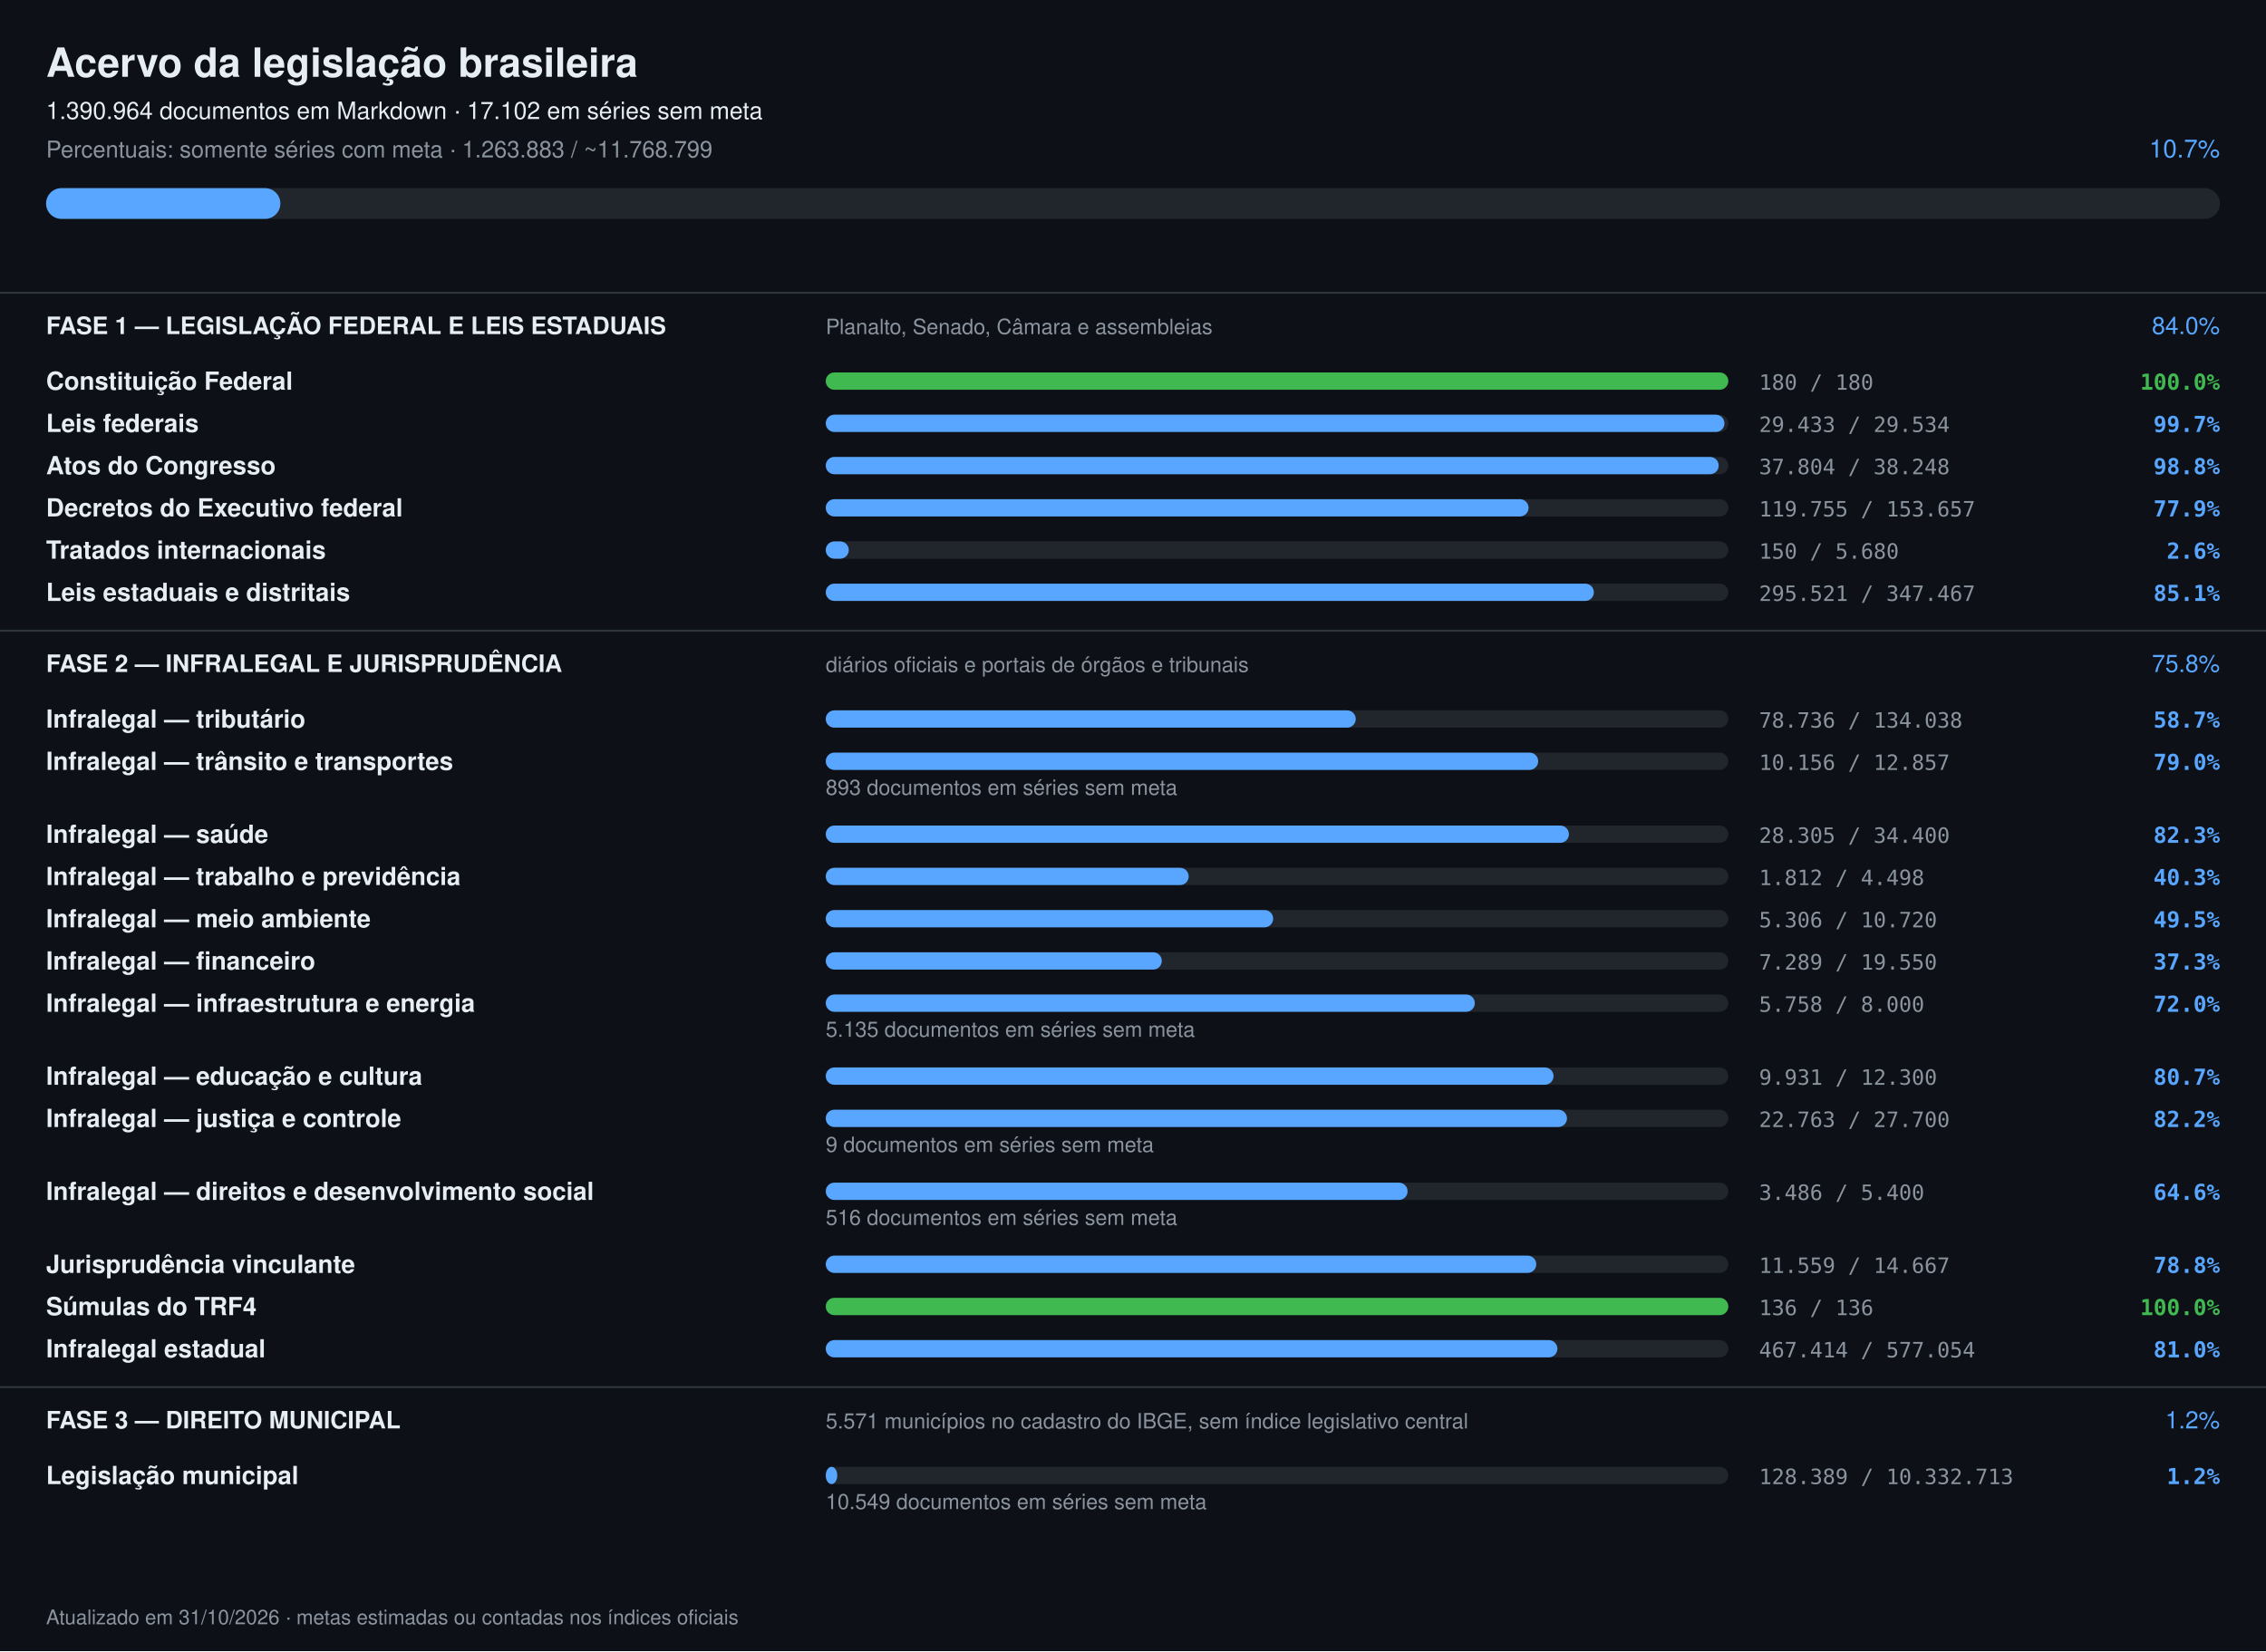
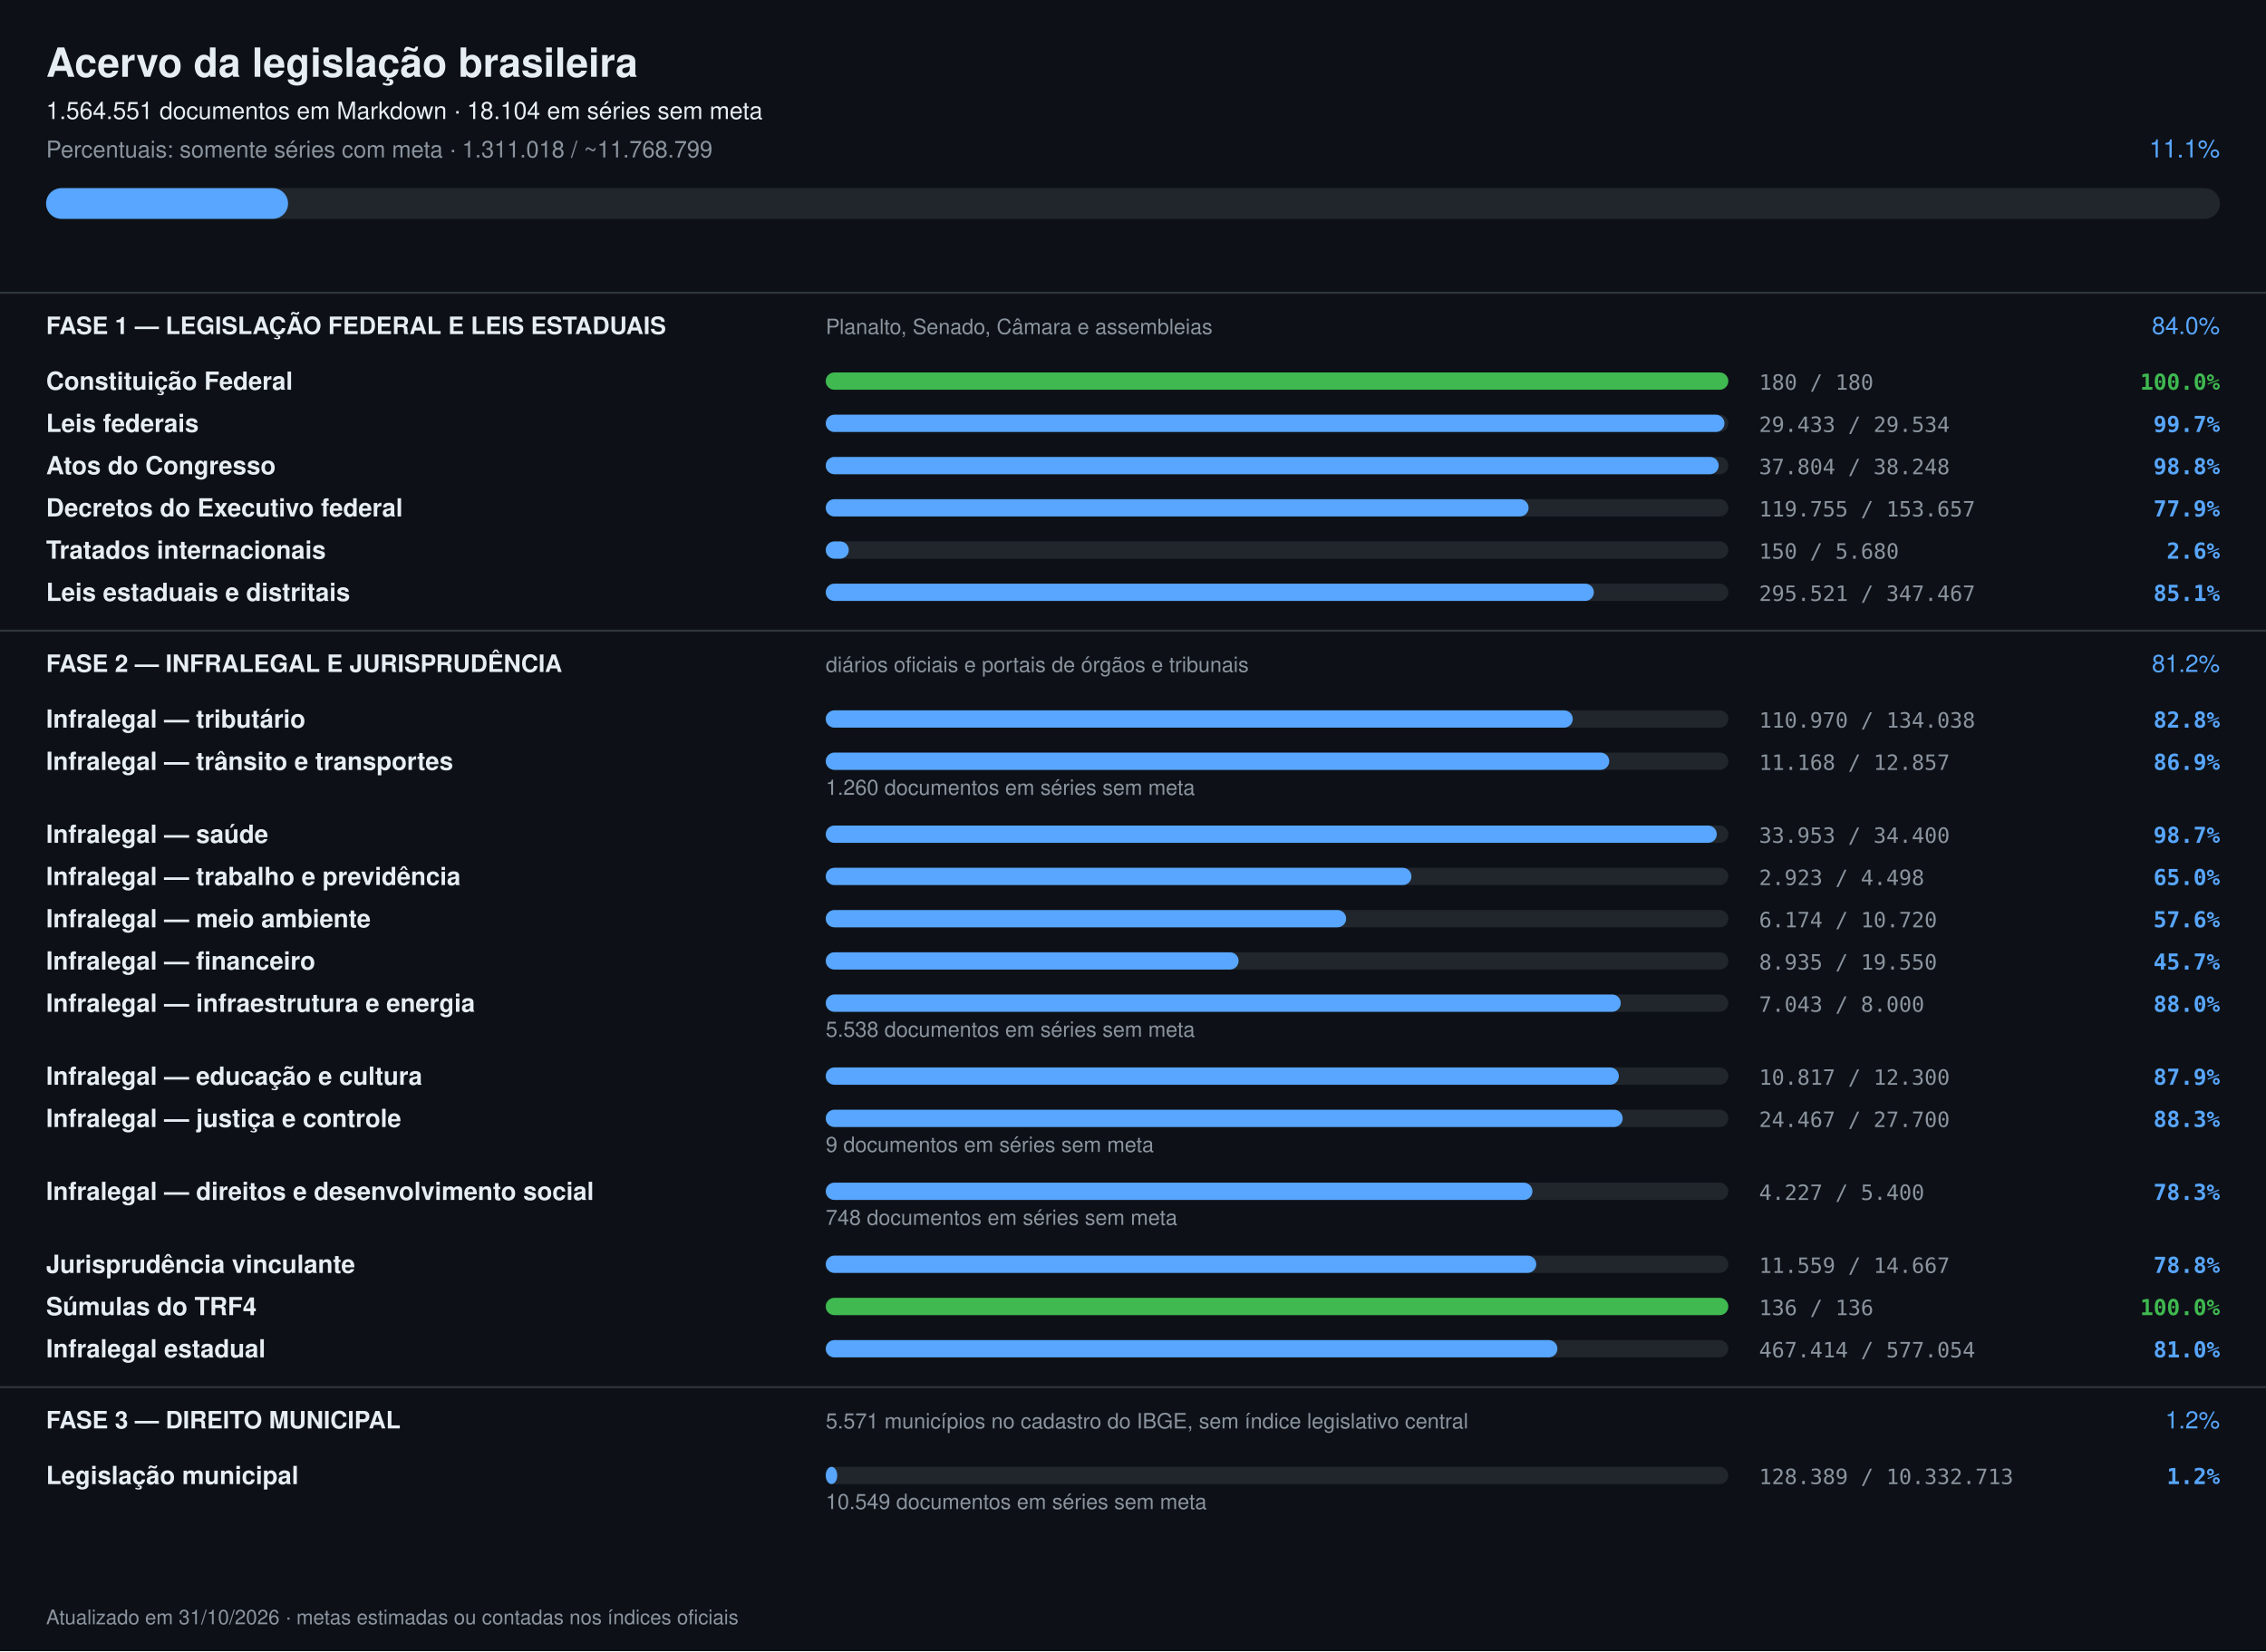
<svg xmlns="http://www.w3.org/2000/svg" width="1180" height="860" viewBox="0 0 1180 860" font-family="-apple-system,Segoe UI,Helvetica,Arial,sans-serif">
  <rect width="1180" height="860" fill="#0d1117" />
  <text x="24" y="40" font-size="21" font-weight="700" fill="#e6edf3">Acervo da legislação brasileira</text>
-   <text x="24" y="62" font-size="12.5" fill="#e6edf3">1.390.964 documentos em Markdown · 17.102 em séries sem meta</text>
-   <text x="24" y="82" font-size="12" fill="#8b949e">Percentuais: somente séries com meta · 1.263.883 / ~11.768.799</text>
-   <text x="1156" y="82" font-size="13" text-anchor="end" fill="#58a6ff">10.7%</text>
+   <text x="24" y="62" font-size="12.5" fill="#e6edf3">1.564.551 documentos em Markdown · 18.104 em séries sem meta</text>
+   <text x="24" y="82" font-size="12" fill="#8b949e">Percentuais: somente séries com meta · 1.311.018 / ~11.768.799</text>
+   <text x="1156" y="82" font-size="13" text-anchor="end" fill="#58a6ff">11.1%</text>
  <rect x="24" y="98" width="1132" height="16" rx="8" fill="#21262d" />
-   <rect x="24" y="98" width="122" height="16" rx="8" fill="#58a6ff" />
+   <rect x="24" y="98" width="126" height="16" rx="8" fill="#58a6ff" />
  <rect x="0" y="152" width="1180" height="1" fill="#30363d" />
  <text x="24" y="174" font-size="12.5" font-weight="700" fill="#e6edf3">FASE 1 — LEGISLAÇÃO FEDERAL E LEIS ESTADUAIS</text>
  <text x="430" y="174" font-size="11" fill="#8b949e">Planalto, Senado, Câmara e assembleias</text>
  <text x="1156" y="174" font-size="12.5" text-anchor="end" fill="#58a6ff">84.0%</text>
  <text x="24" y="203" font-size="13" font-weight="600" fill="#e6edf3">Constituição Federal</text>
  <rect x="430" y="194" width="470" height="9" rx="4.5" fill="#21262d" />
  <rect x="430" y="194" width="470" height="9" rx="4.5" fill="#3fb950" />
  <text x="916" y="203" font-size="11" fill="#8b949e" font-family="ui-monospace,monospace">180 / 180</text>
  <text x="1156" y="203" font-size="11.5" text-anchor="end" font-weight="600" fill="#3fb950" font-family="ui-monospace,monospace">100.0%</text>
  <text x="24" y="225" font-size="13" font-weight="600" fill="#e6edf3">Leis federais</text>
  <rect x="430" y="216" width="470" height="9" rx="4.5" fill="#21262d" />
  <rect x="430" y="216" width="468" height="9" rx="4.5" fill="#58a6ff" />
  <text x="916" y="225" font-size="11" fill="#8b949e" font-family="ui-monospace,monospace">29.433 / 29.534</text>
  <text x="1156" y="225" font-size="11.5" text-anchor="end" font-weight="600" fill="#58a6ff" font-family="ui-monospace,monospace">99.7%</text>
  <text x="24" y="247" font-size="13" font-weight="600" fill="#e6edf3">Atos do Congresso</text>
  <rect x="430" y="238" width="470" height="9" rx="4.5" fill="#21262d" />
  <rect x="430" y="238" width="465" height="9" rx="4.5" fill="#58a6ff" />
  <text x="916" y="247" font-size="11" fill="#8b949e" font-family="ui-monospace,monospace">37.804 / 38.248</text>
  <text x="1156" y="247" font-size="11.5" text-anchor="end" font-weight="600" fill="#58a6ff" font-family="ui-monospace,monospace">98.8%</text>
  <text x="24" y="269" font-size="13" font-weight="600" fill="#e6edf3">Decretos do Executivo federal</text>
  <rect x="430" y="260" width="470" height="9" rx="4.5" fill="#21262d" />
  <rect x="430" y="260" width="366" height="9" rx="4.5" fill="#58a6ff" />
  <text x="916" y="269" font-size="11" fill="#8b949e" font-family="ui-monospace,monospace">119.755 / 153.657</text>
  <text x="1156" y="269" font-size="11.5" text-anchor="end" font-weight="600" fill="#58a6ff" font-family="ui-monospace,monospace">77.9%</text>
  <text x="24" y="291" font-size="13" font-weight="600" fill="#e6edf3">Tratados internacionais</text>
  <rect x="430" y="282" width="470" height="9" rx="4.5" fill="#21262d" />
  <rect x="430" y="282" width="12" height="9" rx="4.5" fill="#58a6ff" />
  <text x="916" y="291" font-size="11" fill="#8b949e" font-family="ui-monospace,monospace">150 / 5.680</text>
  <text x="1156" y="291" font-size="11.5" text-anchor="end" font-weight="600" fill="#58a6ff" font-family="ui-monospace,monospace">2.6%</text>
  <text x="24" y="313" font-size="13" font-weight="600" fill="#e6edf3">Leis estaduais e distritais</text>
  <rect x="430" y="304" width="470" height="9" rx="4.5" fill="#21262d" />
  <rect x="430" y="304" width="400" height="9" rx="4.5" fill="#58a6ff" />
  <text x="916" y="313" font-size="11" fill="#8b949e" font-family="ui-monospace,monospace">295.521 / 347.467</text>
  <text x="1156" y="313" font-size="11.5" text-anchor="end" font-weight="600" fill="#58a6ff" font-family="ui-monospace,monospace">85.1%</text>
  <rect x="0" y="328" width="1180" height="1" fill="#30363d" />
  <text x="24" y="350" font-size="12.5" font-weight="700" fill="#e6edf3">FASE 2 — INFRALEGAL E JURISPRUDÊNCIA</text>
  <text x="430" y="350" font-size="11" fill="#8b949e">diários oficiais e portais de órgãos e tribunais</text>
-   <text x="1156" y="350" font-size="12.5" text-anchor="end" fill="#58a6ff">75.8%</text>
+   <text x="1156" y="350" font-size="12.5" text-anchor="end" fill="#58a6ff">81.2%</text>
  <text x="24" y="379" font-size="13" font-weight="600" fill="#e6edf3">Infralegal — tributário</text>
  <rect x="430" y="370" width="470" height="9" rx="4.5" fill="#21262d" />
-   <rect x="430" y="370" width="276" height="9" rx="4.5" fill="#58a6ff" />
-   <text x="916" y="379" font-size="11" fill="#8b949e" font-family="ui-monospace,monospace">78.736 / 134.038</text>
-   <text x="1156" y="379" font-size="11.5" text-anchor="end" font-weight="600" fill="#58a6ff" font-family="ui-monospace,monospace">58.7%</text>
+   <rect x="430" y="370" width="389" height="9" rx="4.5" fill="#58a6ff" />
+   <text x="916" y="379" font-size="11" fill="#8b949e" font-family="ui-monospace,monospace">110.970 / 134.038</text>
+   <text x="1156" y="379" font-size="11.5" text-anchor="end" font-weight="600" fill="#58a6ff" font-family="ui-monospace,monospace">82.8%</text>
  <text x="24" y="401" font-size="13" font-weight="600" fill="#e6edf3">Infralegal — trânsito e transportes</text>
  <rect x="430" y="392" width="470" height="9" rx="4.5" fill="#21262d" />
-   <rect x="430" y="392" width="371" height="9" rx="4.5" fill="#58a6ff" />
-   <text x="916" y="401" font-size="11" fill="#8b949e" font-family="ui-monospace,monospace">10.156 / 12.857</text>
-   <text x="1156" y="401" font-size="11.5" text-anchor="end" font-weight="600" fill="#58a6ff" font-family="ui-monospace,monospace">79.0%</text>
-   <text x="430" y="414" font-size="11" fill="#8b949e">893 documentos em séries sem meta</text>
+   <rect x="430" y="392" width="408" height="9" rx="4.5" fill="#58a6ff" />
+   <text x="916" y="401" font-size="11" fill="#8b949e" font-family="ui-monospace,monospace">11.168 / 12.857</text>
+   <text x="1156" y="401" font-size="11.5" text-anchor="end" font-weight="600" fill="#58a6ff" font-family="ui-monospace,monospace">86.9%</text>
+   <text x="430" y="414" font-size="11" fill="#8b949e">1.260 documentos em séries sem meta</text>
  <text x="24" y="439" font-size="13" font-weight="600" fill="#e6edf3">Infralegal — saúde</text>
  <rect x="430" y="430" width="470" height="9" rx="4.5" fill="#21262d" />
-   <rect x="430" y="430" width="387" height="9" rx="4.5" fill="#58a6ff" />
-   <text x="916" y="439" font-size="11" fill="#8b949e" font-family="ui-monospace,monospace">28.305 / 34.400</text>
-   <text x="1156" y="439" font-size="11.5" text-anchor="end" font-weight="600" fill="#58a6ff" font-family="ui-monospace,monospace">82.3%</text>
+   <rect x="430" y="430" width="464" height="9" rx="4.5" fill="#58a6ff" />
+   <text x="916" y="439" font-size="11" fill="#8b949e" font-family="ui-monospace,monospace">33.953 / 34.400</text>
+   <text x="1156" y="439" font-size="11.5" text-anchor="end" font-weight="600" fill="#58a6ff" font-family="ui-monospace,monospace">98.7%</text>
  <text x="24" y="461" font-size="13" font-weight="600" fill="#e6edf3">Infralegal — trabalho e previdência</text>
  <rect x="430" y="452" width="470" height="9" rx="4.5" fill="#21262d" />
-   <rect x="430" y="452" width="189" height="9" rx="4.5" fill="#58a6ff" />
-   <text x="916" y="461" font-size="11" fill="#8b949e" font-family="ui-monospace,monospace">1.812 / 4.498</text>
-   <text x="1156" y="461" font-size="11.5" text-anchor="end" font-weight="600" fill="#58a6ff" font-family="ui-monospace,monospace">40.3%</text>
+   <rect x="430" y="452" width="305" height="9" rx="4.5" fill="#58a6ff" />
+   <text x="916" y="461" font-size="11" fill="#8b949e" font-family="ui-monospace,monospace">2.923 / 4.498</text>
+   <text x="1156" y="461" font-size="11.5" text-anchor="end" font-weight="600" fill="#58a6ff" font-family="ui-monospace,monospace">65.0%</text>
  <text x="24" y="483" font-size="13" font-weight="600" fill="#e6edf3">Infralegal — meio ambiente</text>
  <rect x="430" y="474" width="470" height="9" rx="4.5" fill="#21262d" />
-   <rect x="430" y="474" width="233" height="9" rx="4.5" fill="#58a6ff" />
-   <text x="916" y="483" font-size="11" fill="#8b949e" font-family="ui-monospace,monospace">5.306 / 10.720</text>
-   <text x="1156" y="483" font-size="11.5" text-anchor="end" font-weight="600" fill="#58a6ff" font-family="ui-monospace,monospace">49.5%</text>
+   <rect x="430" y="474" width="271" height="9" rx="4.5" fill="#58a6ff" />
+   <text x="916" y="483" font-size="11" fill="#8b949e" font-family="ui-monospace,monospace">6.174 / 10.720</text>
+   <text x="1156" y="483" font-size="11.5" text-anchor="end" font-weight="600" fill="#58a6ff" font-family="ui-monospace,monospace">57.6%</text>
  <text x="24" y="505" font-size="13" font-weight="600" fill="#e6edf3">Infralegal — financeiro</text>
  <rect x="430" y="496" width="470" height="9" rx="4.5" fill="#21262d" />
-   <rect x="430" y="496" width="175" height="9" rx="4.5" fill="#58a6ff" />
-   <text x="916" y="505" font-size="11" fill="#8b949e" font-family="ui-monospace,monospace">7.289 / 19.550</text>
-   <text x="1156" y="505" font-size="11.5" text-anchor="end" font-weight="600" fill="#58a6ff" font-family="ui-monospace,monospace">37.3%</text>
+   <rect x="430" y="496" width="215" height="9" rx="4.5" fill="#58a6ff" />
+   <text x="916" y="505" font-size="11" fill="#8b949e" font-family="ui-monospace,monospace">8.935 / 19.550</text>
+   <text x="1156" y="505" font-size="11.5" text-anchor="end" font-weight="600" fill="#58a6ff" font-family="ui-monospace,monospace">45.7%</text>
  <text x="24" y="527" font-size="13" font-weight="600" fill="#e6edf3">Infralegal — infraestrutura e energia</text>
  <rect x="430" y="518" width="470" height="9" rx="4.5" fill="#21262d" />
-   <rect x="430" y="518" width="338" height="9" rx="4.5" fill="#58a6ff" />
-   <text x="916" y="527" font-size="11" fill="#8b949e" font-family="ui-monospace,monospace">5.758 / 8.000</text>
-   <text x="1156" y="527" font-size="11.5" text-anchor="end" font-weight="600" fill="#58a6ff" font-family="ui-monospace,monospace">72.0%</text>
-   <text x="430" y="540" font-size="11" fill="#8b949e">5.135 documentos em séries sem meta</text>
+   <rect x="430" y="518" width="414" height="9" rx="4.5" fill="#58a6ff" />
+   <text x="916" y="527" font-size="11" fill="#8b949e" font-family="ui-monospace,monospace">7.043 / 8.000</text>
+   <text x="1156" y="527" font-size="11.5" text-anchor="end" font-weight="600" fill="#58a6ff" font-family="ui-monospace,monospace">88.0%</text>
+   <text x="430" y="540" font-size="11" fill="#8b949e">5.538 documentos em séries sem meta</text>
  <text x="24" y="565" font-size="13" font-weight="600" fill="#e6edf3">Infralegal — educação e cultura</text>
  <rect x="430" y="556" width="470" height="9" rx="4.5" fill="#21262d" />
-   <rect x="430" y="556" width="379" height="9" rx="4.5" fill="#58a6ff" />
-   <text x="916" y="565" font-size="11" fill="#8b949e" font-family="ui-monospace,monospace">9.931 / 12.300</text>
-   <text x="1156" y="565" font-size="11.5" text-anchor="end" font-weight="600" fill="#58a6ff" font-family="ui-monospace,monospace">80.7%</text>
+   <rect x="430" y="556" width="413" height="9" rx="4.5" fill="#58a6ff" />
+   <text x="916" y="565" font-size="11" fill="#8b949e" font-family="ui-monospace,monospace">10.817 / 12.300</text>
+   <text x="1156" y="565" font-size="11.5" text-anchor="end" font-weight="600" fill="#58a6ff" font-family="ui-monospace,monospace">87.9%</text>
  <text x="24" y="587" font-size="13" font-weight="600" fill="#e6edf3">Infralegal — justiça e controle</text>
  <rect x="430" y="578" width="470" height="9" rx="4.5" fill="#21262d" />
-   <rect x="430" y="578" width="386" height="9" rx="4.5" fill="#58a6ff" />
-   <text x="916" y="587" font-size="11" fill="#8b949e" font-family="ui-monospace,monospace">22.763 / 27.700</text>
-   <text x="1156" y="587" font-size="11.5" text-anchor="end" font-weight="600" fill="#58a6ff" font-family="ui-monospace,monospace">82.2%</text>
+   <rect x="430" y="578" width="415" height="9" rx="4.5" fill="#58a6ff" />
+   <text x="916" y="587" font-size="11" fill="#8b949e" font-family="ui-monospace,monospace">24.467 / 27.700</text>
+   <text x="1156" y="587" font-size="11.5" text-anchor="end" font-weight="600" fill="#58a6ff" font-family="ui-monospace,monospace">88.3%</text>
  <text x="430" y="600" font-size="11" fill="#8b949e">9 documentos em séries sem meta</text>
  <text x="24" y="625" font-size="13" font-weight="600" fill="#e6edf3">Infralegal — direitos e desenvolvimento social</text>
  <rect x="430" y="616" width="470" height="9" rx="4.5" fill="#21262d" />
-   <rect x="430" y="616" width="303" height="9" rx="4.5" fill="#58a6ff" />
-   <text x="916" y="625" font-size="11" fill="#8b949e" font-family="ui-monospace,monospace">3.486 / 5.400</text>
-   <text x="1156" y="625" font-size="11.5" text-anchor="end" font-weight="600" fill="#58a6ff" font-family="ui-monospace,monospace">64.6%</text>
-   <text x="430" y="638" font-size="11" fill="#8b949e">516 documentos em séries sem meta</text>
+   <rect x="430" y="616" width="368" height="9" rx="4.5" fill="#58a6ff" />
+   <text x="916" y="625" font-size="11" fill="#8b949e" font-family="ui-monospace,monospace">4.227 / 5.400</text>
+   <text x="1156" y="625" font-size="11.5" text-anchor="end" font-weight="600" fill="#58a6ff" font-family="ui-monospace,monospace">78.3%</text>
+   <text x="430" y="638" font-size="11" fill="#8b949e">748 documentos em séries sem meta</text>
  <text x="24" y="663" font-size="13" font-weight="600" fill="#e6edf3">Jurisprudência vinculante</text>
  <rect x="430" y="654" width="470" height="9" rx="4.5" fill="#21262d" />
  <rect x="430" y="654" width="370" height="9" rx="4.5" fill="#58a6ff" />
  <text x="916" y="663" font-size="11" fill="#8b949e" font-family="ui-monospace,monospace">11.559 / 14.667</text>
  <text x="1156" y="663" font-size="11.5" text-anchor="end" font-weight="600" fill="#58a6ff" font-family="ui-monospace,monospace">78.8%</text>
  <text x="24" y="685" font-size="13" font-weight="600" fill="#e6edf3">Súmulas do TRF4</text>
  <rect x="430" y="676" width="470" height="9" rx="4.5" fill="#21262d" />
  <rect x="430" y="676" width="470" height="9" rx="4.5" fill="#3fb950" />
  <text x="916" y="685" font-size="11" fill="#8b949e" font-family="ui-monospace,monospace">136 / 136</text>
  <text x="1156" y="685" font-size="11.5" text-anchor="end" font-weight="600" fill="#3fb950" font-family="ui-monospace,monospace">100.0%</text>
  <text x="24" y="707" font-size="13" font-weight="600" fill="#e6edf3">Infralegal estadual</text>
  <rect x="430" y="698" width="470" height="9" rx="4.5" fill="#21262d" />
  <rect x="430" y="698" width="381" height="9" rx="4.5" fill="#58a6ff" />
  <text x="916" y="707" font-size="11" fill="#8b949e" font-family="ui-monospace,monospace">467.414 / 577.054</text>
  <text x="1156" y="707" font-size="11.5" text-anchor="end" font-weight="600" fill="#58a6ff" font-family="ui-monospace,monospace">81.0%</text>
  <rect x="0" y="722" width="1180" height="1" fill="#30363d" />
  <text x="24" y="744" font-size="12.5" font-weight="700" fill="#e6edf3">FASE 3 — DIREITO MUNICIPAL</text>
  <text x="430" y="744" font-size="11" fill="#8b949e">5.571 municípios no cadastro do IBGE, sem índice legislativo central</text>
  <text x="1156" y="744" font-size="12.5" text-anchor="end" fill="#58a6ff">1.2%</text>
  <text x="24" y="773" font-size="13" font-weight="600" fill="#e6edf3">Legislação municipal</text>
  <rect x="430" y="764" width="470" height="9" rx="4.5" fill="#21262d" />
  <rect x="430" y="764" width="6" height="9" rx="4.5" fill="#58a6ff" />
  <text x="916" y="773" font-size="11" fill="#8b949e" font-family="ui-monospace,monospace">128.389 / 10.332.713</text>
  <text x="1156" y="773" font-size="11.5" text-anchor="end" font-weight="600" fill="#58a6ff" font-family="ui-monospace,monospace">1.2%</text>
  <text x="430" y="786" font-size="11" fill="#8b949e">10.549 documentos em séries sem meta</text>
  <text x="24" y="846" font-size="10.5" fill="#8b949e">Atualizado em 31/10/2026 · metas estimadas ou contadas nos índices oficiais</text>
</svg>
